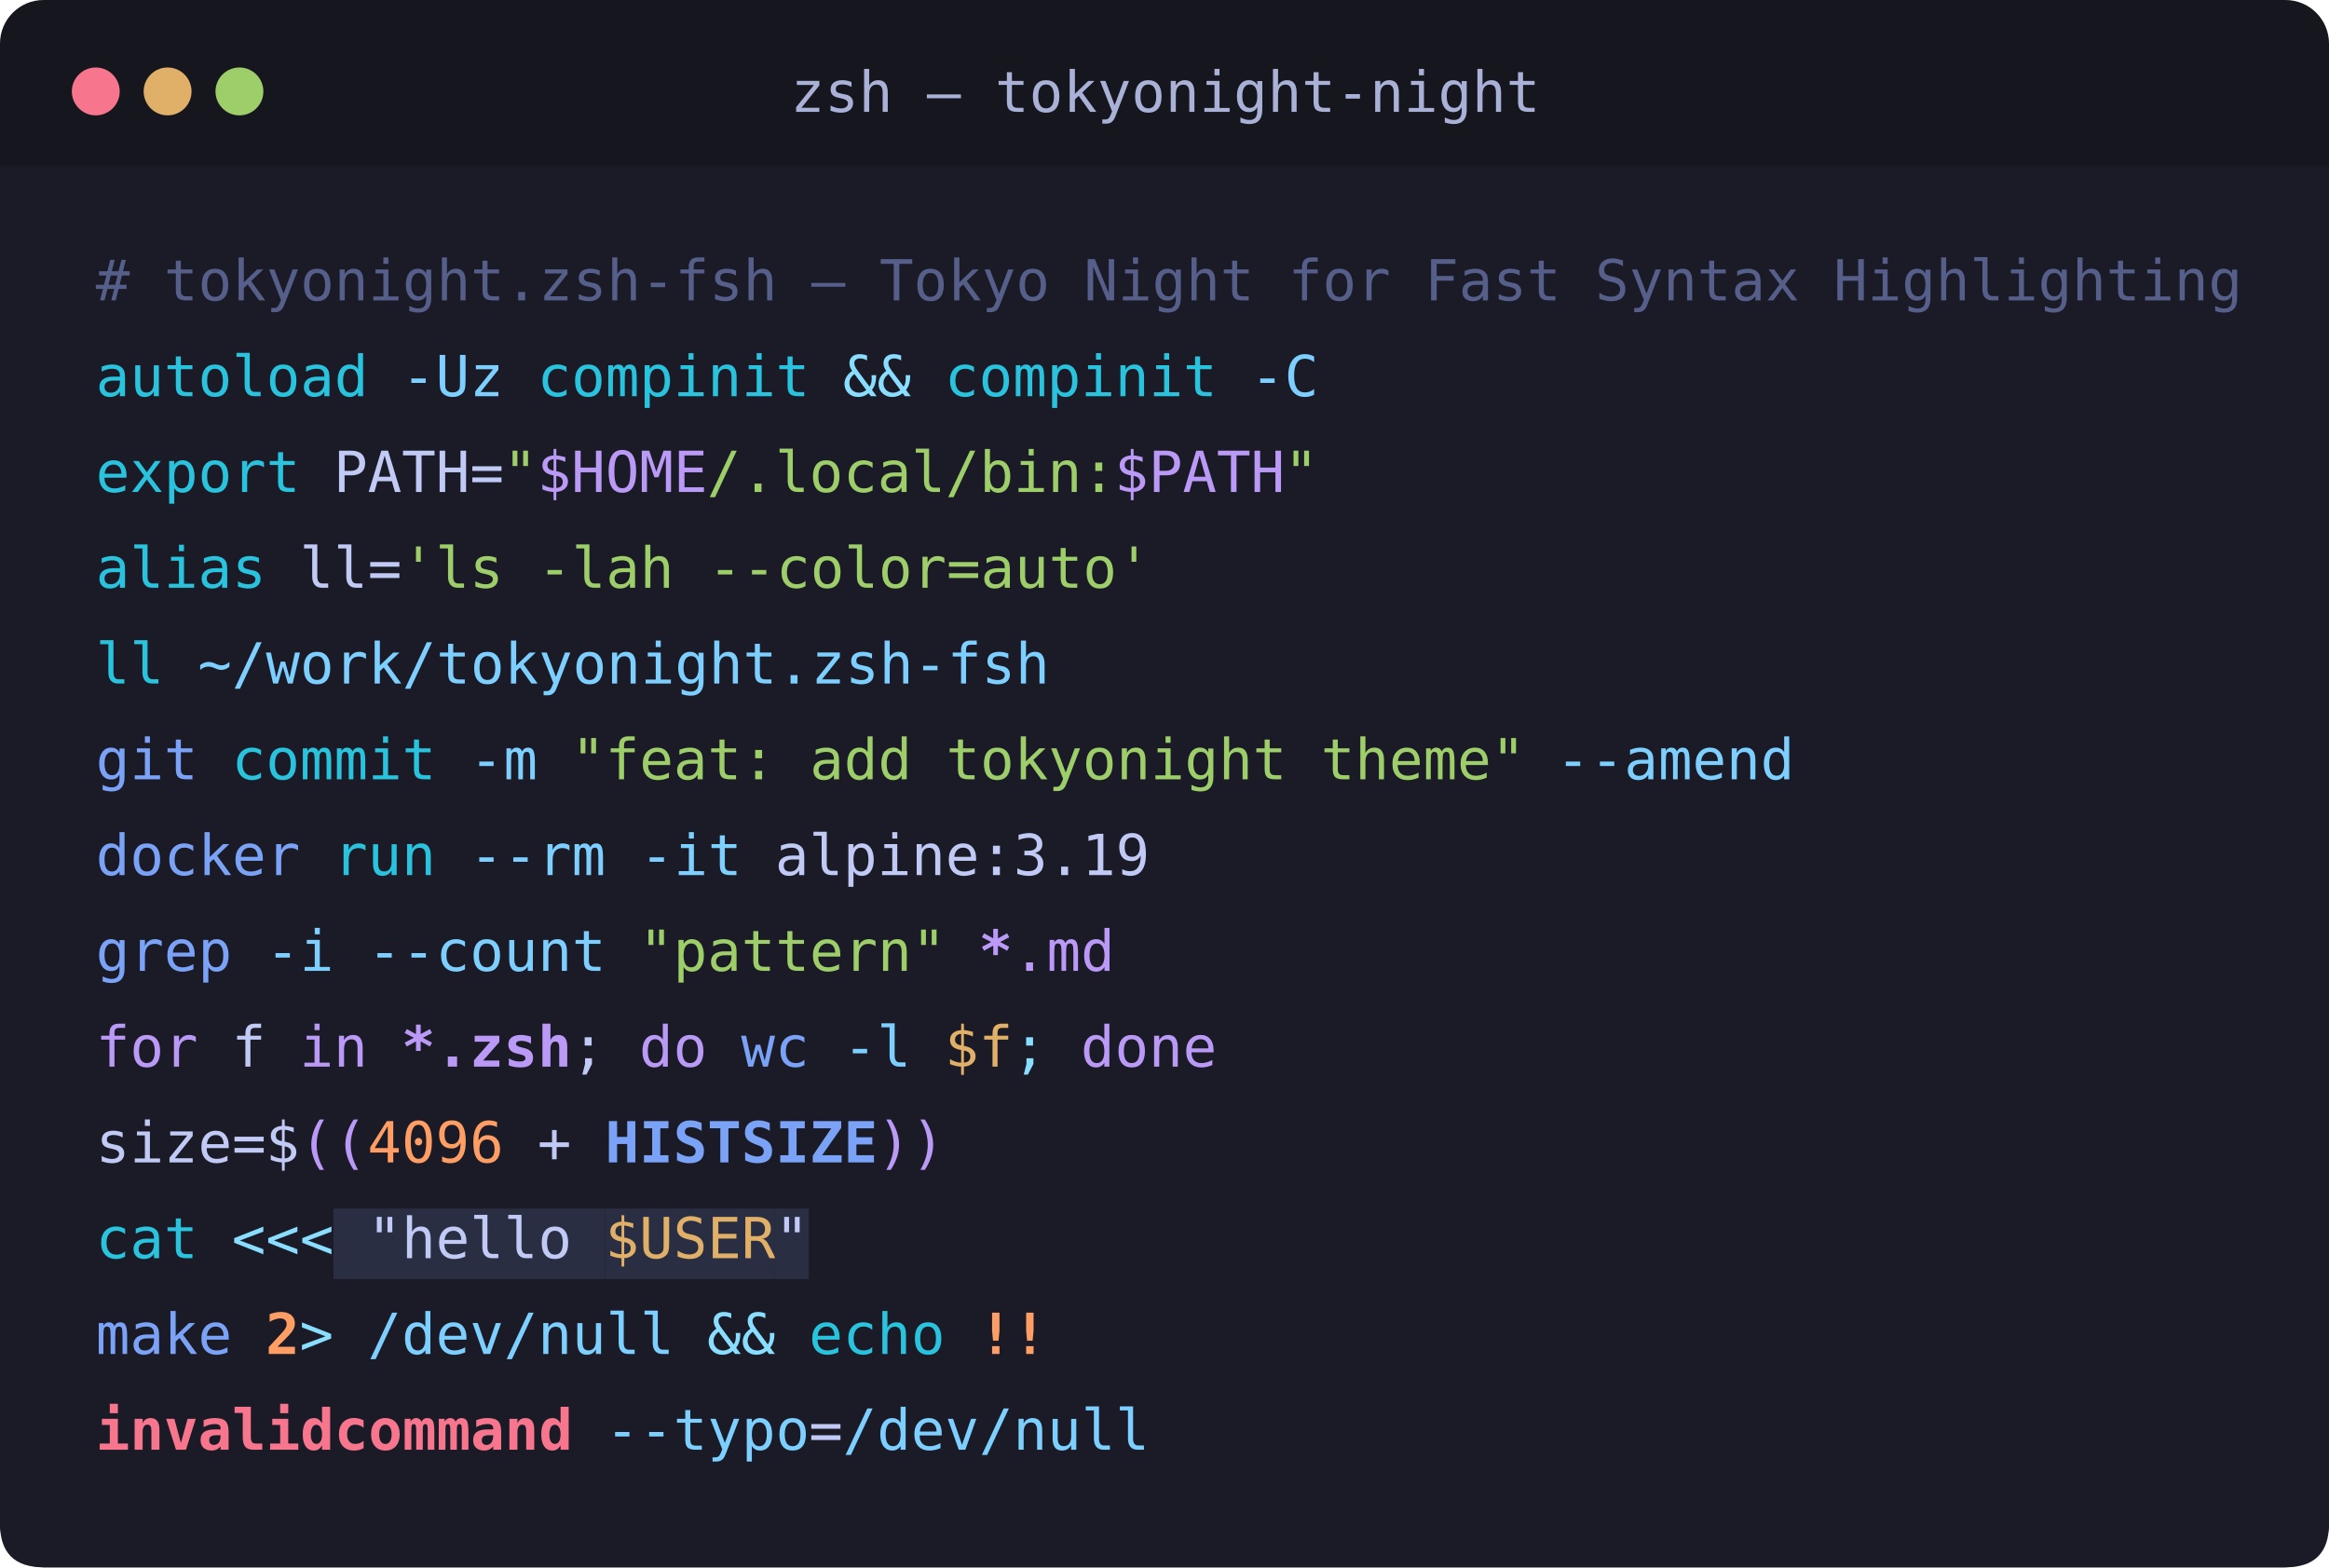
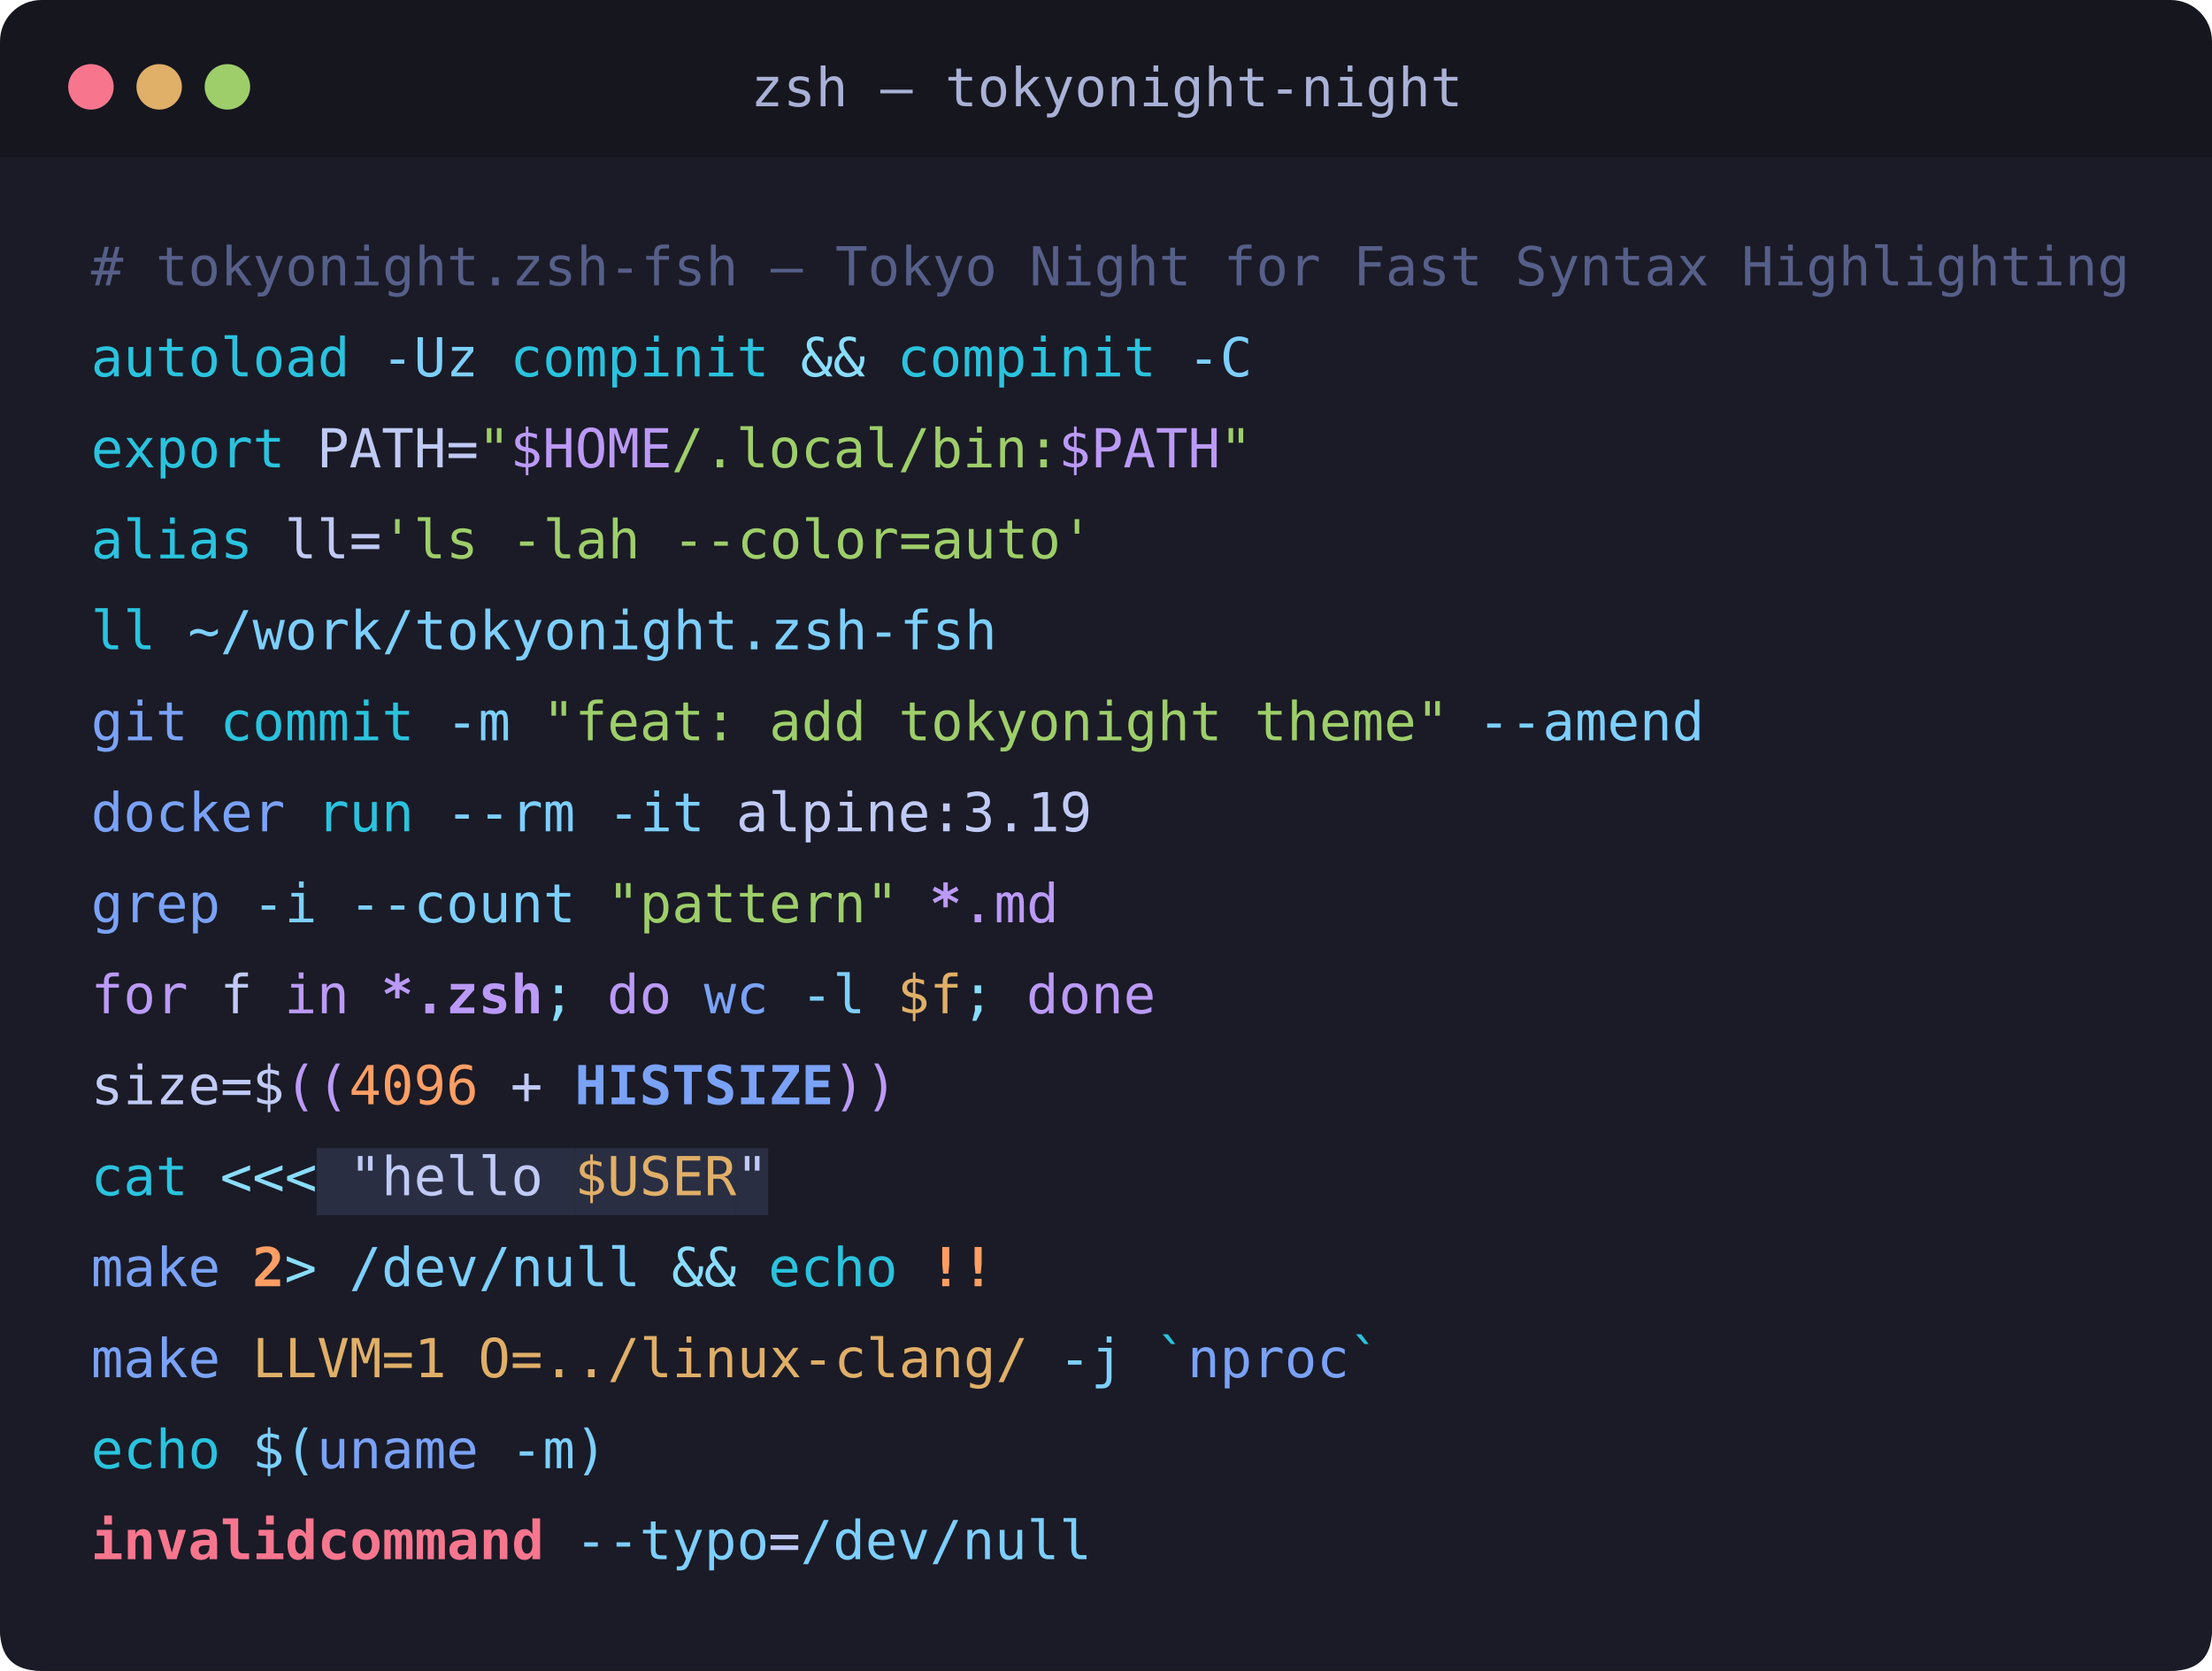
- <svg xmlns="http://www.w3.org/2000/svg" width="535" height="360" viewBox="0 0 535 360" font-family="ui-monospace, 'JetBrains Mono', 'Fira Code', 'SF Mono', Menlo, Consolas, monospace" font-size="13">
-   <rect x="0" y="0" width="535" height="360" rx="10" fill="#16161e" />
-   <path d="M 0 38 H 535 V 350 Q 535 360 525 360 H 10 Q 0 360 0 350 Z" fill="#1a1b26" />
+ <svg xmlns="http://www.w3.org/2000/svg" width="535" height="404" viewBox="0 0 535 404" font-family="ui-monospace, 'JetBrains Mono', 'Fira Code', 'SF Mono', Menlo, Consolas, monospace" font-size="13">
+   <rect x="0" y="0" width="535" height="404" rx="10" fill="#16161e" />
+   <path d="M 0 38 H 535 V 394 Q 535 404 525 404 H 10 Q 0 404 0 394 Z" fill="#1a1b26" />
  <circle cx="22.0" cy="21.0" r="5.5" fill="#f7768e" />
  <circle cx="38.5" cy="21.0" r="5.5" fill="#e0af68" />
  <circle cx="55.0" cy="21.0" r="5.5" fill="#9ece6a" />
  <text x="267.7" y="25.7" text-anchor="middle" fill="#a9b1d6">zsh — tokyonight-night</text>
  <text x="22.0" y="69.0" fill="#565f89" xml:space="preserve"># tokyonight.zsh-fsh — Tokyo Night for Fast Syntax Highlighting</text>
  <text x="22.0" y="91.0" fill="#2ac3de" xml:space="preserve">autoload</text>
  <text x="84.4" y="91.0" fill="#7dcfff" xml:space="preserve"> -Uz </text>
  <text x="123.4" y="91.0" fill="#2ac3de" xml:space="preserve">compinit</text>
  <text x="185.8" y="91.0" fill="#89ddff" xml:space="preserve"> &amp;&amp; </text>
  <text x="217.0" y="91.0" fill="#2ac3de" xml:space="preserve">compinit</text>
  <text x="279.4" y="91.0" fill="#7dcfff" xml:space="preserve"> -C</text>
  <text x="22.0" y="113.0" fill="#2ac3de" xml:space="preserve">export</text>
  <text x="68.8" y="113.0" fill="#c0caf5" xml:space="preserve"> PATH=</text>
  <text x="115.6" y="113.0" fill="#9ece6a" xml:space="preserve">"</text>
  <text x="123.4" y="113.0" fill="#bb9af7" xml:space="preserve">$HOME</text>
  <text x="162.4" y="113.0" fill="#9ece6a" xml:space="preserve">/.local/bin:</text>
  <text x="256.0" y="113.0" fill="#bb9af7" xml:space="preserve">$PATH</text>
  <text x="295.0" y="113.0" fill="#9ece6a" xml:space="preserve">"</text>
  <text x="22.0" y="135.0" fill="#2ac3de" xml:space="preserve">alias</text>
  <text x="61.0" y="135.0" fill="#c0caf5" xml:space="preserve"> ll=</text>
  <text x="92.2" y="135.0" fill="#9ece6a" xml:space="preserve">'ls -lah --color=auto'</text>
  <text x="22.0" y="157.0" fill="#2ac3de" xml:space="preserve">ll</text>
  <text x="37.6" y="157.0" fill="#7dcfff" xml:space="preserve"> ~/work/tokyonight.zsh-fsh</text>
  <text x="22.0" y="179.0" fill="#7aa2f7" xml:space="preserve">git</text>
  <text x="45.4" y="179.0" fill="#2ac3de" xml:space="preserve"> commit</text>
  <text x="100.0" y="179.0" fill="#7dcfff" xml:space="preserve"> -m</text>
  <text x="123.4" y="179.0" fill="#9ece6a" xml:space="preserve"> "feat: add tokyonight theme"</text>
  <text x="349.6" y="179.0" fill="#7dcfff" xml:space="preserve"> --amend</text>
  <text x="22.0" y="201.0" fill="#7aa2f7" xml:space="preserve">docker</text>
  <text x="68.8" y="201.0" fill="#2ac3de" xml:space="preserve"> run</text>
  <text x="100.0" y="201.0" fill="#7dcfff" xml:space="preserve"> --rm -it</text>
  <text x="170.2" y="201.0" fill="#c0caf5" xml:space="preserve"> alpine:3.19</text>
  <text x="22.0" y="223.0" fill="#7aa2f7" xml:space="preserve">grep</text>
  <text x="53.2" y="223.0" fill="#7dcfff" xml:space="preserve"> -i</text>
  <text x="76.6" y="223.0" fill="#7dcfff" xml:space="preserve"> --count</text>
  <text x="139.0" y="223.0" fill="#9ece6a" xml:space="preserve"> "pattern"</text>
  <text x="217.0" y="223.0" fill="#c0caf5" xml:space="preserve"> </text>
  <text x="224.8" y="223.0" fill="#bb9af7" font-weight="bold" xml:space="preserve">*</text>
  <text x="232.6" y="223.0" fill="#bb9af7" xml:space="preserve">.md</text>
  <text x="22.0" y="245.0" fill="#bb9af7" xml:space="preserve">for</text>
  <text x="45.4" y="245.0" fill="#c0caf5" xml:space="preserve"> f </text>
  <text x="68.8" y="245.0" fill="#bb9af7" xml:space="preserve">in </text>
  <text x="92.2" y="245.0" fill="#bb9af7" font-weight="bold" xml:space="preserve">*.zsh</text>
-   <text x="131.2" y="245.0" fill="#c0caf5" xml:space="preserve">; </text>
+   <text x="131.2" y="245.0" fill="#89ddff" xml:space="preserve">; </text>
  <text x="146.8" y="245.0" fill="#bb9af7" xml:space="preserve">do</text>
  <text x="162.4" y="245.0" fill="#7aa2f7" xml:space="preserve"> wc</text>
  <text x="185.8" y="245.0" fill="#7dcfff" xml:space="preserve"> -l</text>
  <text x="209.2" y="245.0" fill="#e0af68" xml:space="preserve"> $f</text>
  <text x="232.6" y="245.0" fill="#89ddff" xml:space="preserve">;</text>
  <text x="240.4" y="245.0" fill="#bb9af7" xml:space="preserve"> done</text>
  <text x="22.0" y="267.0" fill="#c0caf5" xml:space="preserve">size=</text>
  <text x="61.0" y="267.0" fill="#c0caf5" xml:space="preserve">$</text>
  <text x="68.8" y="267.0" fill="#bb9af7" xml:space="preserve">((</text>
  <text x="84.4" y="267.0" fill="#ff9e64" xml:space="preserve">4096</text>
  <text x="115.6" y="267.0" fill="#c0caf5" xml:space="preserve"> + </text>
  <text x="139.0" y="267.0" fill="#7aa2f7" font-weight="bold" xml:space="preserve">HISTSIZE</text>
  <text x="201.4" y="267.0" fill="#bb9af7" xml:space="preserve">))</text>
  <text x="22.0" y="289.0" fill="#2ac3de" xml:space="preserve">cat</text>
  <text x="45.4" y="289.0" fill="#89ddff" xml:space="preserve"> &lt;&lt;&lt;</text>
  <rect x="76.6" y="277.6" width="62.4" height="16.2" fill="#292e42" />
  <text x="76.6" y="289.0" fill="#c0caf5" xml:space="preserve"> "hello </text>
  <rect x="139.0" y="277.6" width="39.0" height="16.2" fill="#292e42" />
  <text x="139.0" y="289.0" fill="#e0af68" xml:space="preserve">$USER</text>
  <rect x="178.0" y="277.6" width="7.8" height="16.2" fill="#292e42" />
  <text x="178.0" y="289.0" fill="#c0caf5" xml:space="preserve">"</text>
  <text x="22.0" y="311.0" fill="#7aa2f7" xml:space="preserve">make</text>
  <text x="53.2" y="311.0" fill="#c0caf5" xml:space="preserve"> </text>
  <text x="61.0" y="311.0" fill="#ff9e64" font-weight="bold" xml:space="preserve">2</text>
  <text x="68.8" y="311.0" fill="#89ddff" xml:space="preserve">&gt;</text>
  <text x="76.6" y="311.0" fill="#7dcfff" xml:space="preserve"> /dev/null</text>
  <text x="154.6" y="311.0" fill="#89ddff" xml:space="preserve"> &amp;&amp; </text>
  <text x="185.8" y="311.0" fill="#2ac3de" xml:space="preserve">echo</text>
  <text x="217.0" y="311.0" fill="#ff9e64" font-weight="bold" xml:space="preserve"> !!</text>
-   <text x="22.0" y="333.0" fill="#f7768e" font-weight="bold" xml:space="preserve">invalidcommand</text>
-   <text x="131.2" y="333.0" fill="#7dcfff" xml:space="preserve"> --typo</text>
-   <text x="185.8" y="333.0" fill="#c0caf5" xml:space="preserve">=</text>
-   <text x="193.6" y="333.0" fill="#7dcfff" xml:space="preserve">/dev/null</text>
+   <text x="22.0" y="333.0" fill="#7aa2f7" xml:space="preserve">make</text>
+   <text x="53.2" y="333.0" fill="#e0af68" xml:space="preserve"> LLVM=1</text>
+   <text x="107.8" y="333.0" fill="#e0af68" xml:space="preserve"> O=../linux-clang/</text>
+   <text x="248.2" y="333.0" fill="#7dcfff" xml:space="preserve"> -j</text>
+   <text x="271.6" y="333.0" fill="#2ac3de" xml:space="preserve"> `</text>
+   <text x="287.2" y="333.0" fill="#7aa2f7" xml:space="preserve">nproc</text>
+   <text x="326.2" y="333.0" fill="#2ac3de" xml:space="preserve">`</text>
+   <text x="22.0" y="355.0" fill="#2ac3de" xml:space="preserve">echo</text>
+   <text x="53.2" y="355.0" fill="#c0caf5" xml:space="preserve"> </text>
+   <text x="61.0" y="355.0" fill="#7dcfff" xml:space="preserve">$(</text>
+   <text x="76.6" y="355.0" fill="#7aa2f7" xml:space="preserve">uname</text>
+   <text x="115.6" y="355.0" fill="#7dcfff" xml:space="preserve"> -m</text>
+   <text x="139.0" y="355.0" fill="#7dcfff" xml:space="preserve">)</text>
+   <text x="22.0" y="377.0" fill="#f7768e" font-weight="bold" xml:space="preserve">invalidcommand</text>
+   <text x="131.2" y="377.0" fill="#7dcfff" xml:space="preserve"> --typo</text>
+   <text x="185.8" y="377.0" fill="#c0caf5" xml:space="preserve">=</text>
+   <text x="193.6" y="377.0" fill="#7dcfff" xml:space="preserve">/dev/null</text>
</svg>
